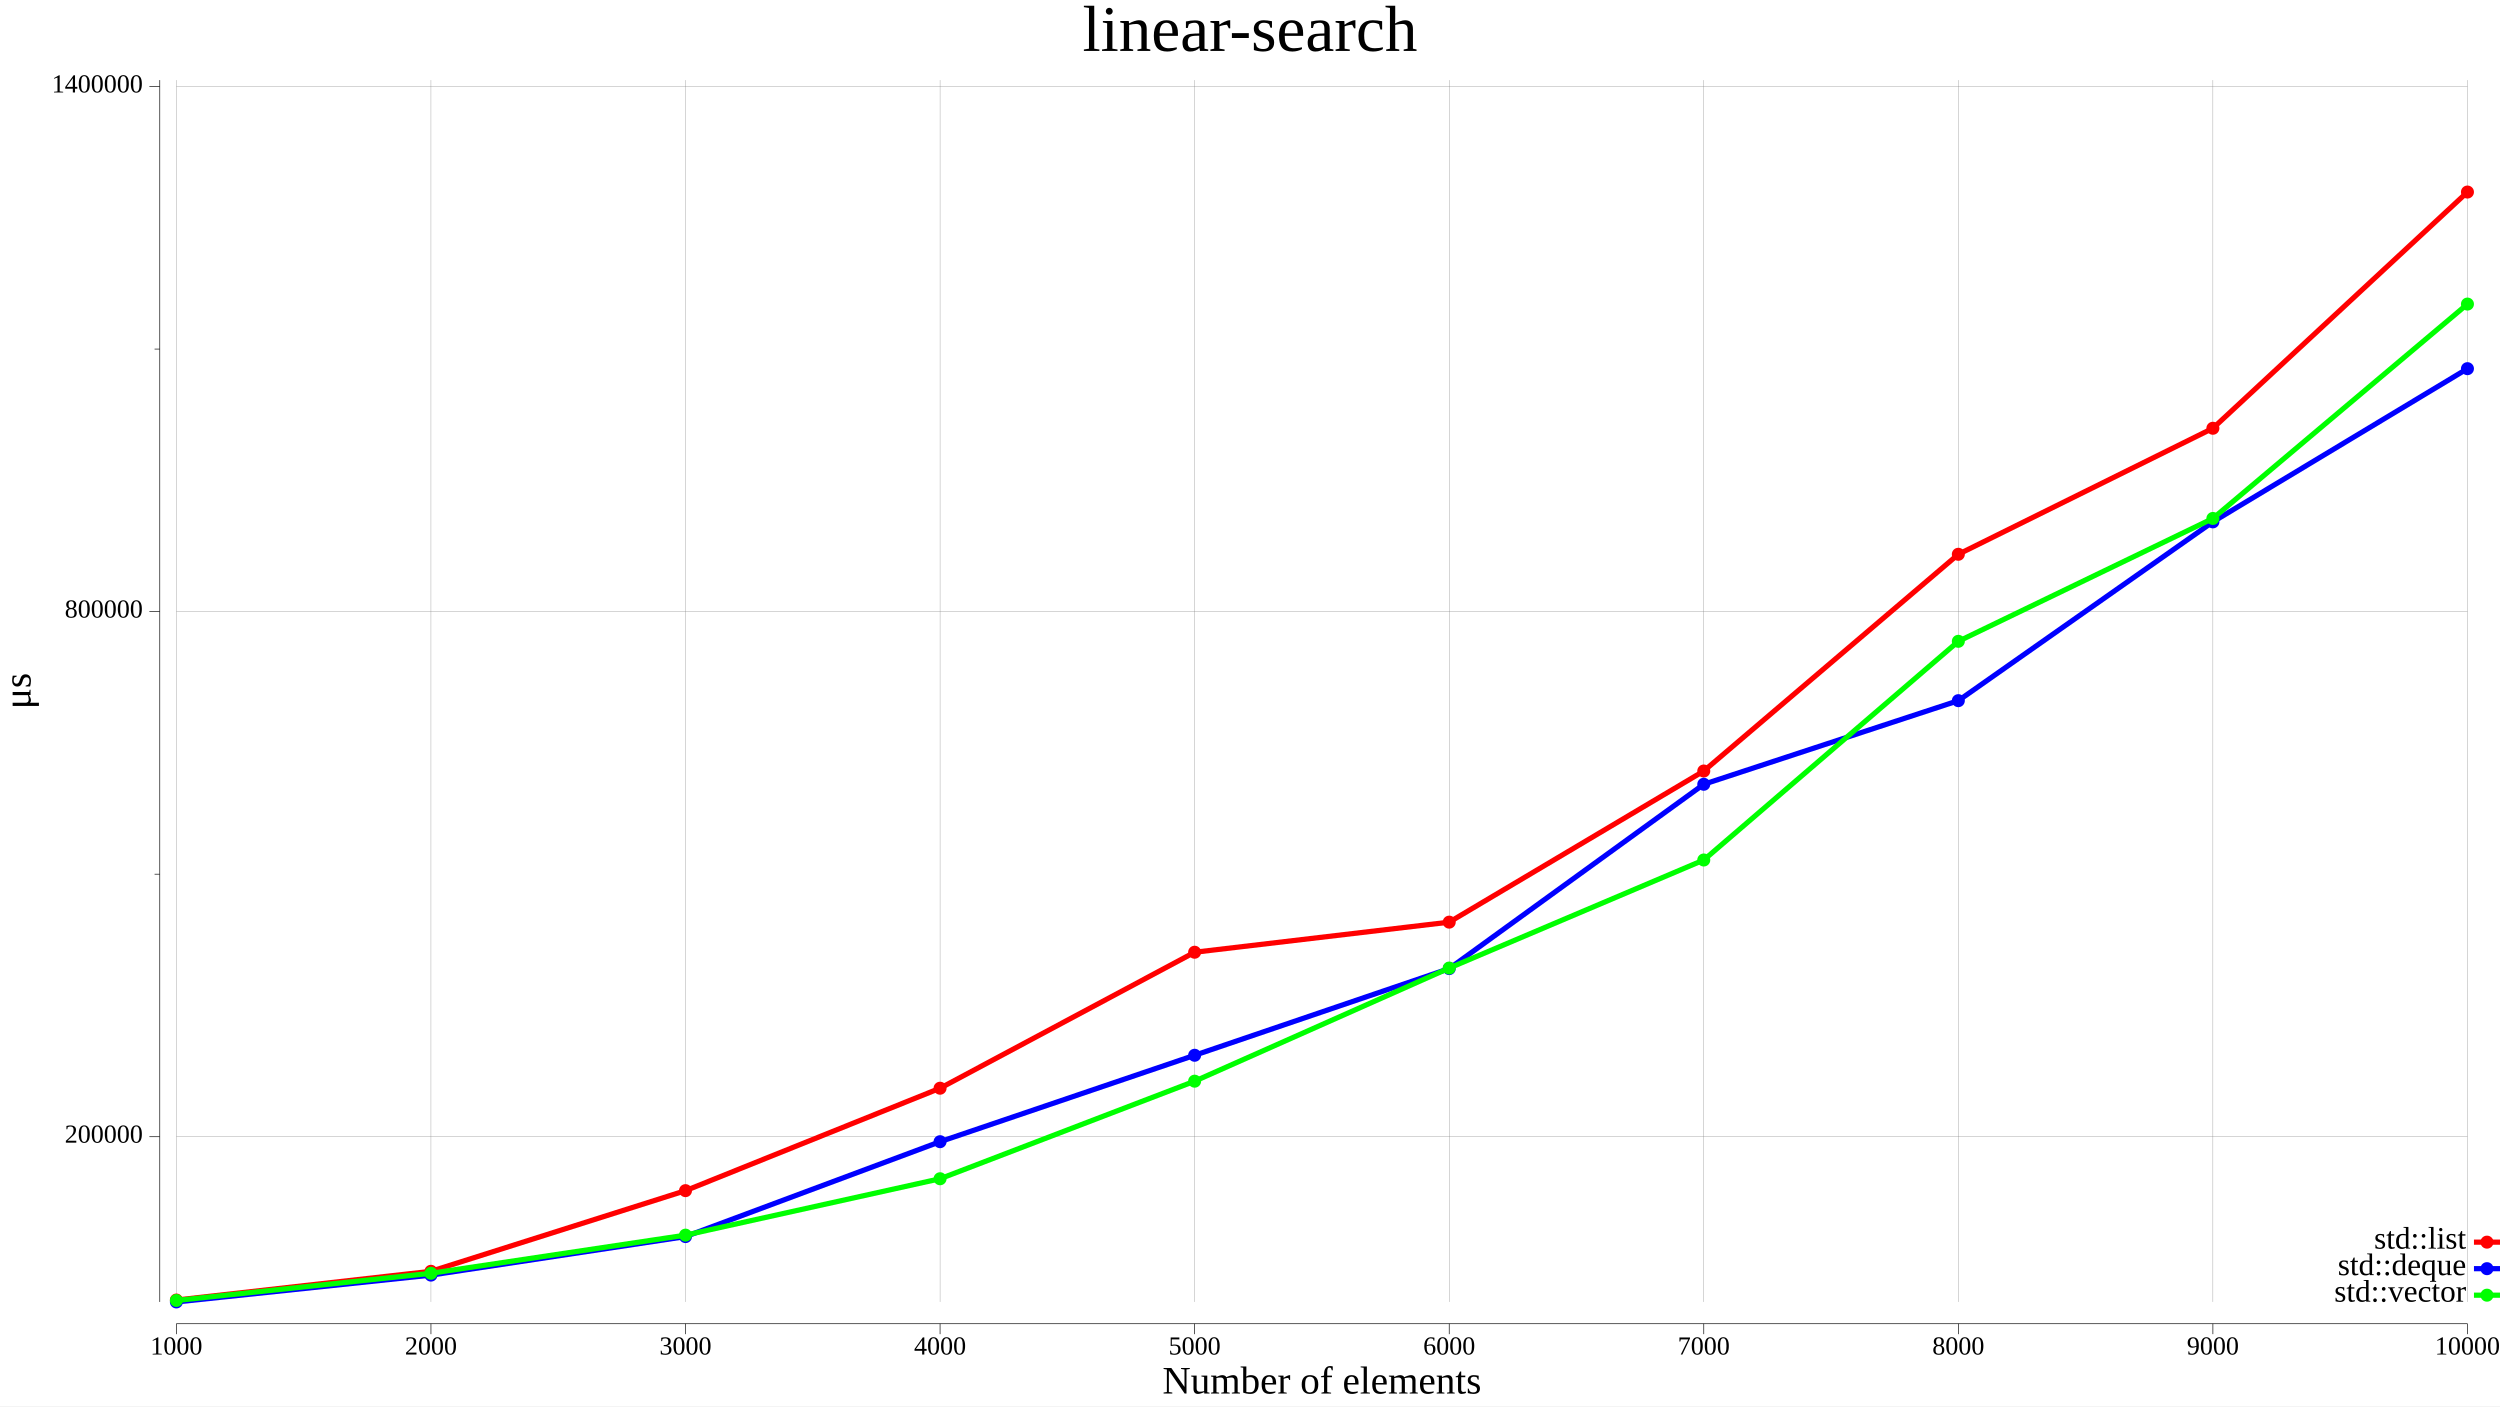
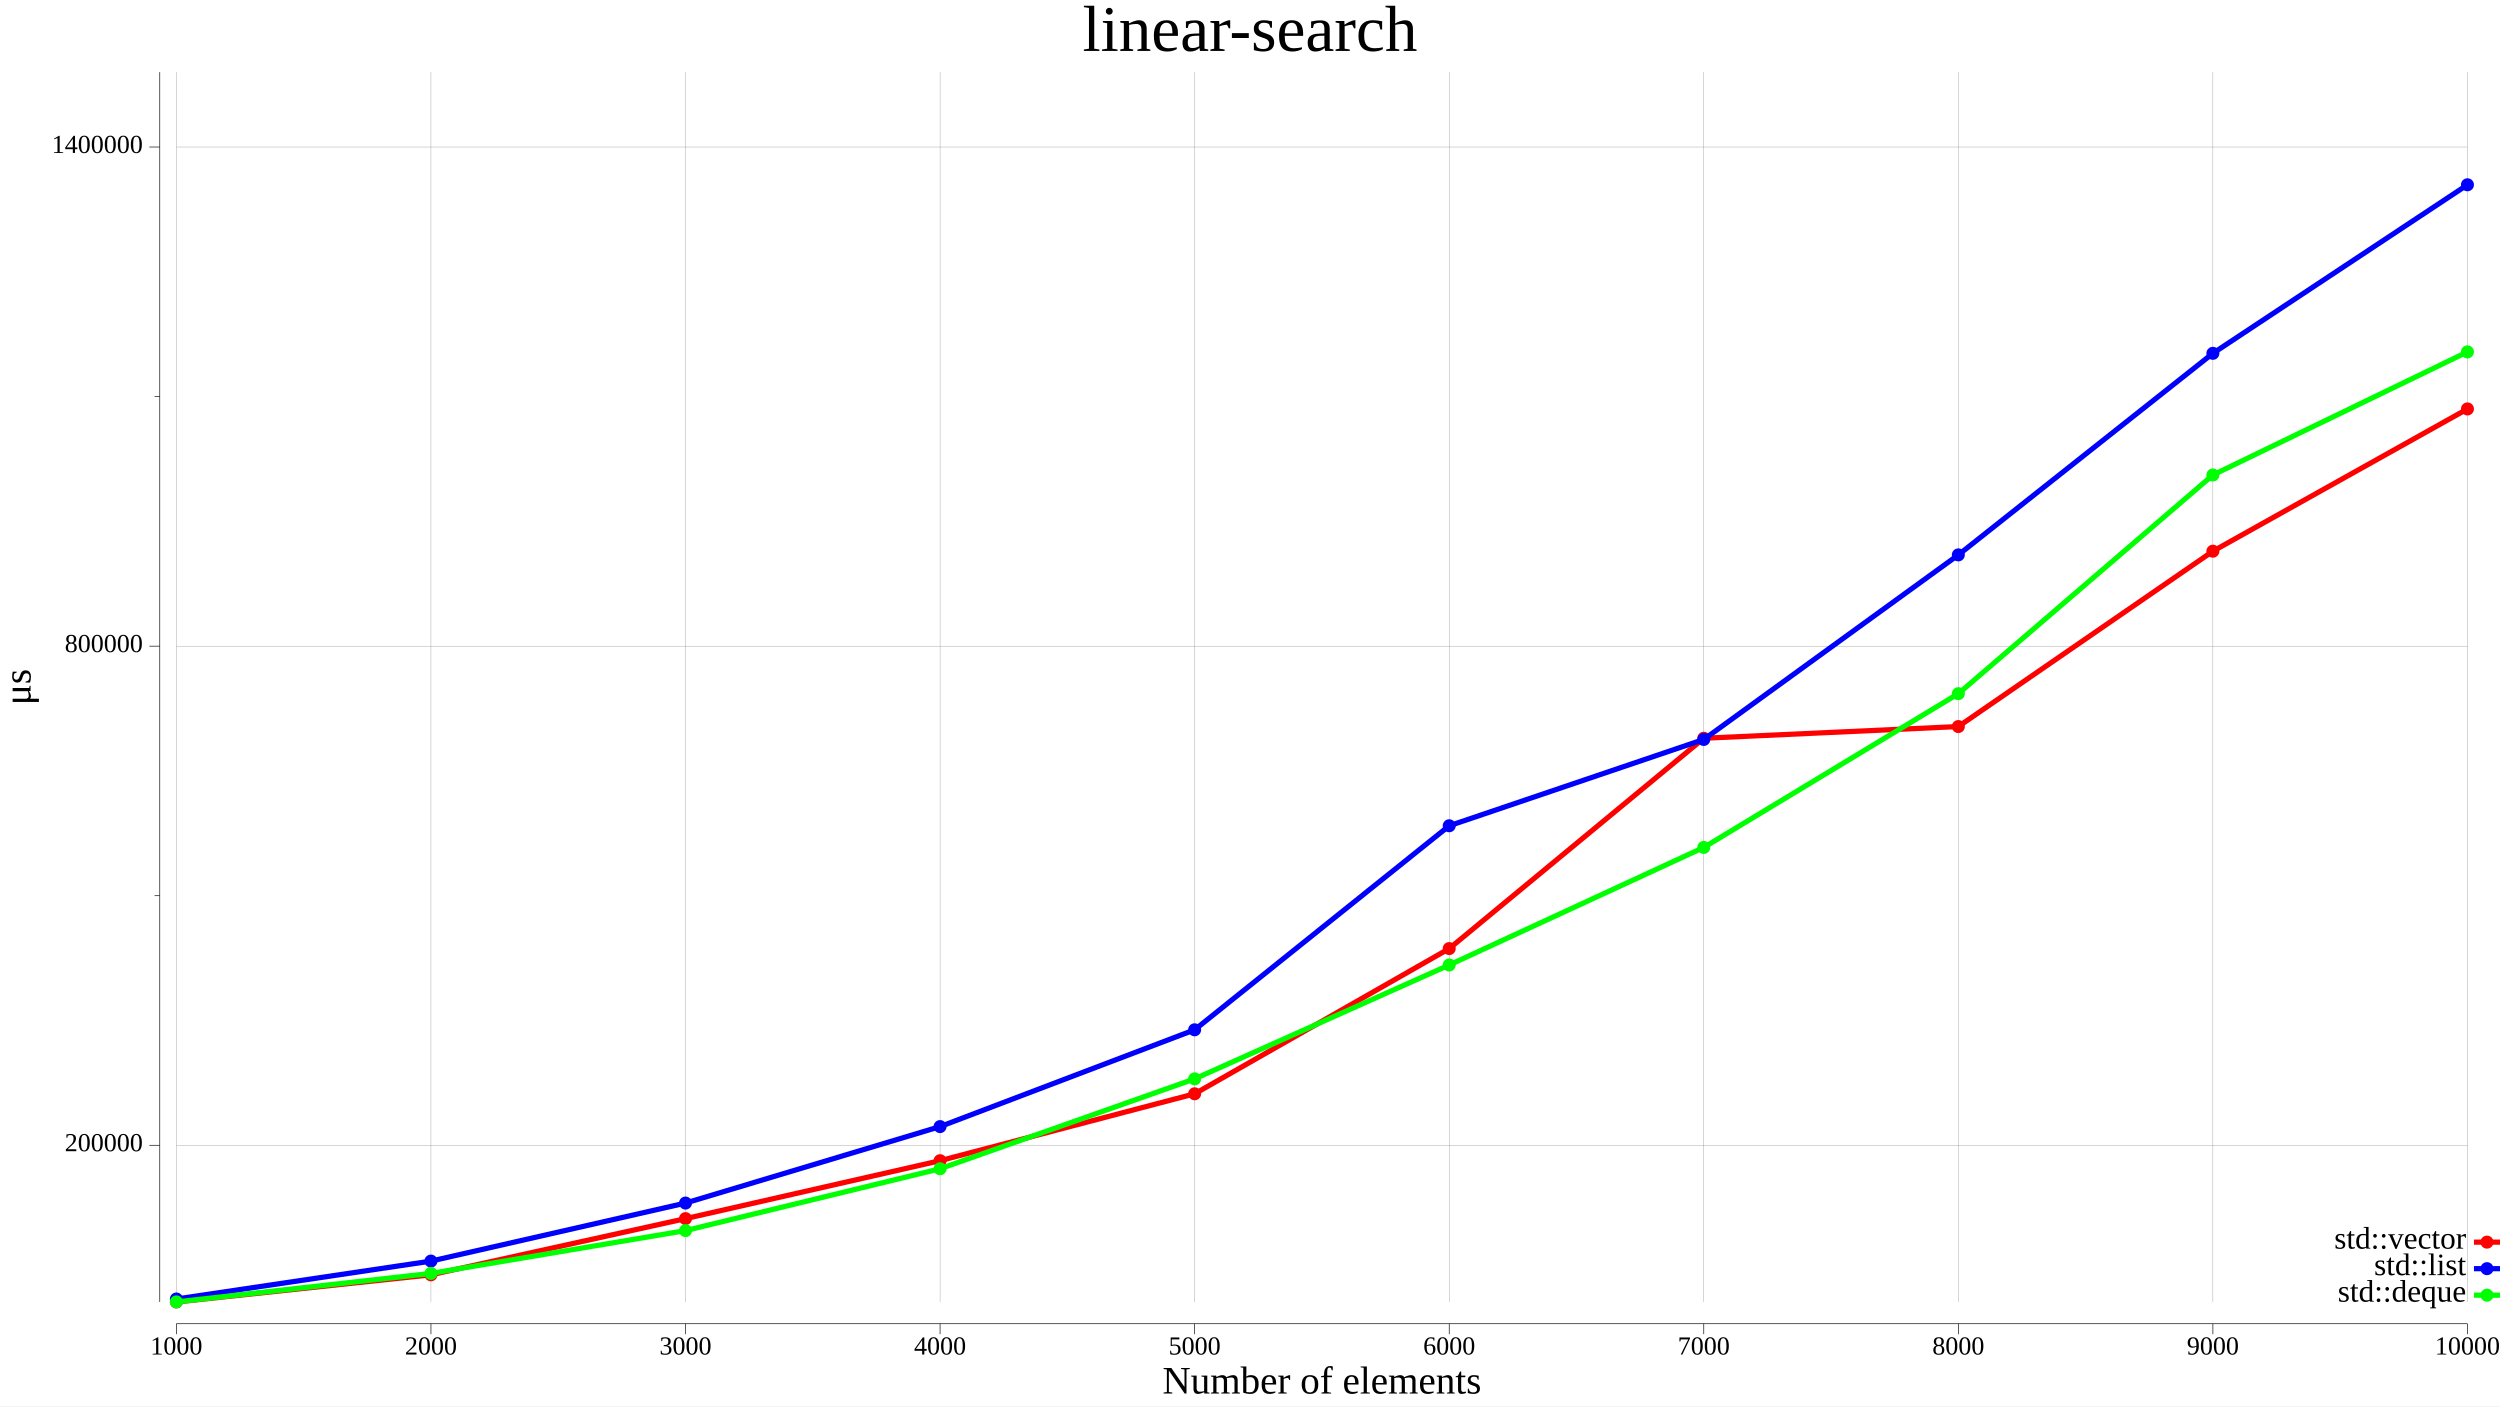
<svg xmlns="http://www.w3.org/2000/svg" width="1920pt" height="1080pt" viewBox="0 0 1920 1080">
  <g transform="scale(1, -1) translate(0, -1080)">
    <path d="M0,0L1920,0L1920,1080L0,1080Z" style="fill:#FFFFFF" />
    <text x="831.42" y="-1040.9" transform="scale(1, -1)" style="font-family:Liberation Serif;font-variant:normal;font-weight:normal;font-style:normal;font-size:50px">linear-search</text>
    <text x="892.77" y="-9.756" transform="scale(1, -1)" style="font-family:Liberation Serif;font-variant:normal;font-weight:normal;font-style:normal;font-size:30px">Number of elements</text>
    <text x="115.46" y="-39.727" transform="scale(1, -1)" style="font-family:Liberation Serif;font-variant:normal;font-weight:normal;font-style:normal;font-size:20px">1000</text>
    <text x="310.97" y="-39.727" transform="scale(1, -1)" style="font-family:Liberation Serif;font-variant:normal;font-weight:normal;font-style:normal;font-size:20px">2000</text>
    <text x="506.47" y="-39.727" transform="scale(1, -1)" style="font-family:Liberation Serif;font-variant:normal;font-weight:normal;font-style:normal;font-size:20px">3000</text>
    <text x="701.97" y="-39.727" transform="scale(1, -1)" style="font-family:Liberation Serif;font-variant:normal;font-weight:normal;font-style:normal;font-size:20px">4000</text>
    <text x="897.48" y="-39.727" transform="scale(1, -1)" style="font-family:Liberation Serif;font-variant:normal;font-weight:normal;font-style:normal;font-size:20px">5000</text>
    <text x="1093" y="-39.727" transform="scale(1, -1)" style="font-family:Liberation Serif;font-variant:normal;font-weight:normal;font-style:normal;font-size:20px">6000</text>
    <text x="1288.5" y="-39.727" transform="scale(1, -1)" style="font-family:Liberation Serif;font-variant:normal;font-weight:normal;font-style:normal;font-size:20px">7000</text>
    <text x="1484" y="-39.727" transform="scale(1, -1)" style="font-family:Liberation Serif;font-variant:normal;font-weight:normal;font-style:normal;font-size:20px">8000</text>
    <text x="1679.5" y="-39.727" transform="scale(1, -1)" style="font-family:Liberation Serif;font-variant:normal;font-weight:normal;font-style:normal;font-size:20px">9000</text>
    <text x="1870" y="-39.727" transform="scale(1, -1)" style="font-family:Liberation Serif;font-variant:normal;font-weight:normal;font-style:normal;font-size:20px">10000</text>
    <path d="M135.46,55.371L135.46,63.371" style="fill:none;stroke:#000000;stroke-width:0.5" />
    <path d="M330.97,55.371L330.97,63.371" style="fill:none;stroke:#000000;stroke-width:0.5" />
    <path d="M526.47,55.371L526.47,63.371" style="fill:none;stroke:#000000;stroke-width:0.5" />
    <path d="M721.97,55.371L721.97,63.371" style="fill:none;stroke:#000000;stroke-width:0.5" />
    <path d="M917.48,55.371L917.48,63.371" style="fill:none;stroke:#000000;stroke-width:0.5" />
    <path d="M1113,55.371L1113,63.371" style="fill:none;stroke:#000000;stroke-width:0.5" />
    <path d="M1308.5,55.371L1308.5,63.371" style="fill:none;stroke:#000000;stroke-width:0.5" />
    <path d="M1504,55.371L1504,63.371" style="fill:none;stroke:#000000;stroke-width:0.5" />
    <path d="M1699.5,55.371L1699.5,63.371" style="fill:none;stroke:#000000;stroke-width:0.5" />
    <path d="M1895,55.371L1895,63.371" style="fill:none;stroke:#000000;stroke-width:0.5" />
    <path d="M135.46,63.371L1895,63.371" style="fill:none;stroke:#000000;stroke-width:0.5" />
    <g transform="rotate(90)">
-       <text x="535.43" y="23.467" transform="scale(1, -1)" style="font-family:Liberation Serif;font-variant:normal;font-weight:normal;font-style:normal;font-size:30px">μs</text>
+       <text x="538.49" y="23.467" transform="scale(1, -1)" style="font-family:Liberation Serif;font-variant:normal;font-weight:normal;font-style:normal;font-size:30px">μs</text>
    </g>
-     <text x="49.712" y="-202.42" transform="scale(1, -1)" style="font-family:Liberation Serif;font-variant:normal;font-weight:normal;font-style:normal;font-size:20px">200000</text>
-     <text x="49.712" y="-605.7" transform="scale(1, -1)" style="font-family:Liberation Serif;font-variant:normal;font-weight:normal;font-style:normal;font-size:20px">800000</text>
-     <text x="39.712" y="-1009" transform="scale(1, -1)" style="font-family:Liberation Serif;font-variant:normal;font-weight:normal;font-style:normal;font-size:20px">1400000</text>
-     <path d="M114.71,206.99L122.71,206.99" style="fill:none;stroke:#000000;stroke-width:0.5" />
-     <path d="M114.71,610.27L122.71,610.27" style="fill:none;stroke:#000000;stroke-width:0.5" />
-     <path d="M114.71,1013.6L122.71,1013.6" style="fill:none;stroke:#000000;stroke-width:0.5" />
-     <path d="M118.71,408.63L122.71,408.63" style="fill:none;stroke:#000000;stroke-width:0.5" />
-     <path d="M118.71,811.91L122.71,811.91" style="fill:none;stroke:#000000;stroke-width:0.5" />
-     <path d="M122.71,80.11L122.71,1018.5" style="fill:none;stroke:#000000;stroke-width:0.5" />
-     <path d="M135.46,80.11L135.46,1018.5" style="fill:none;stroke:#808080;stroke-width:0.25" />
-     <path d="M330.97,80.11L330.97,1018.5" style="fill:none;stroke:#808080;stroke-width:0.25" />
-     <path d="M526.47,80.11L526.47,1018.5" style="fill:none;stroke:#808080;stroke-width:0.25" />
-     <path d="M721.97,80.11L721.97,1018.5" style="fill:none;stroke:#808080;stroke-width:0.25" />
-     <path d="M917.48,80.11L917.48,1018.5" style="fill:none;stroke:#808080;stroke-width:0.25" />
-     <path d="M1113,80.11L1113,1018.5" style="fill:none;stroke:#808080;stroke-width:0.25" />
-     <path d="M1308.5,80.11L1308.5,1018.5" style="fill:none;stroke:#808080;stroke-width:0.25" />
-     <path d="M1504,80.11L1504,1018.5" style="fill:none;stroke:#808080;stroke-width:0.25" />
-     <path d="M1699.5,80.11L1699.5,1018.5" style="fill:none;stroke:#808080;stroke-width:0.25" />
-     <path d="M1895,80.11L1895,1018.5" style="fill:none;stroke:#808080;stroke-width:0.25" />
-     <path d="M135.46,206.99L1895,206.99" style="fill:none;stroke:#808080;stroke-width:0.25" />
-     <path d="M135.46,610.27L1895,610.27" style="fill:none;stroke:#808080;stroke-width:0.25" />
-     <path d="M135.46,1013.6L1895,1013.6" style="fill:none;stroke:#808080;stroke-width:0.25" />
-     <path d="M135.46,81.576L330.97,103.63L526.47,165.58L721.97,244.25L917.48,348.68L1113,371.79L1308.5,487.86L1504,654.31L1699.5,751.09L1895,932.51" style="fill:none;stroke:#FF0000;stroke-width:4" />
-     <path d="M140.46,81.576A5,5 0 1 1 130.46,81.576A5,5 0 1 1 140.46,81.576Z" style="fill:#FF0000" />
-     <path d="M335.97,103.63A5,5 0 1 1 325.97,103.63A5,5 0 1 1 335.97,103.63Z" style="fill:#FF0000" />
-     <path d="M531.47,165.58A5,5 0 1 1 521.47,165.58A5,5 0 1 1 531.47,165.58Z" style="fill:#FF0000" />
-     <path d="M726.97,244.25A5,5 0 1 1 716.97,244.25A5,5 0 1 1 726.97,244.25Z" style="fill:#FF0000" />
-     <path d="M922.48,348.68A5,5 0 1 1 912.48,348.68A5,5 0 1 1 922.48,348.68Z" style="fill:#FF0000" />
-     <path d="M1118,371.79A5,5 0 1 1 1108,371.79A5,5 0 1 1 1118,371.79Z" style="fill:#FF0000" />
-     <path d="M1313.5,487.86A5,5 0 1 1 1303.5,487.86A5,5 0 1 1 1313.5,487.86Z" style="fill:#FF0000" />
-     <path d="M1509,654.31A5,5 0 1 1 1499,654.31A5,5 0 1 1 1509,654.31Z" style="fill:#FF0000" />
-     <path d="M1704.5,751.09A5,5 0 1 1 1694.5,751.09A5,5 0 1 1 1704.5,751.09Z" style="fill:#FF0000" />
-     <path d="M1900,932.51A5,5 0 1 1 1890,932.51A5,5 0 1 1 1900,932.51Z" style="fill:#FF0000" />
-     <path d="M135.46,80.11L330.97,100.72L526.47,130.3L721.97,203.18L917.48,269.55L1113,336.12L1308.5,477.68L1504,541.89L1699.5,679.21L1895,796.86" style="fill:none;stroke:#0000FF;stroke-width:4" />
-     <path d="M140.46,80.11A5,5 0 1 1 130.46,80.11A5,5 0 1 1 140.46,80.11Z" style="fill:#0000FF" />
-     <path d="M335.97,100.72A5,5 0 1 1 325.97,100.72A5,5 0 1 1 335.97,100.72Z" style="fill:#0000FF" />
-     <path d="M531.47,130.3A5,5 0 1 1 521.47,130.3A5,5 0 1 1 531.47,130.3Z" style="fill:#0000FF" />
-     <path d="M726.97,203.18A5,5 0 1 1 716.97,203.18A5,5 0 1 1 726.97,203.18Z" style="fill:#0000FF" />
-     <path d="M922.48,269.55A5,5 0 1 1 912.48,269.55A5,5 0 1 1 922.48,269.55Z" style="fill:#0000FF" />
-     <path d="M1118,336.12A5,5 0 1 1 1108,336.12A5,5 0 1 1 1118,336.12Z" style="fill:#0000FF" />
-     <path d="M1313.5,477.68A5,5 0 1 1 1303.5,477.68A5,5 0 1 1 1313.5,477.68Z" style="fill:#0000FF" />
-     <path d="M1509,541.89A5,5 0 1 1 1499,541.89A5,5 0 1 1 1509,541.89Z" style="fill:#0000FF" />
-     <path d="M1704.5,679.21A5,5 0 1 1 1694.5,679.21A5,5 0 1 1 1704.5,679.21Z" style="fill:#0000FF" />
-     <path d="M1900,796.86A5,5 0 1 1 1890,796.86A5,5 0 1 1 1900,796.86Z" style="fill:#0000FF" />
-     <path d="M135.46,81.24L330.97,102.12L526.47,131.41L721.97,174.72L917.48,249.65L1113,336.53L1308.5,419.52L1504,587.47L1699.5,681.83L1895,846.47" style="fill:none;stroke:#00FF00;stroke-width:4" />
-     <path d="M140.46,81.24A5,5 0 1 1 130.46,81.24A5,5 0 1 1 140.46,81.24Z" style="fill:#00FF00" />
-     <path d="M335.97,102.12A5,5 0 1 1 325.97,102.12A5,5 0 1 1 335.97,102.12Z" style="fill:#00FF00" />
-     <path d="M531.47,131.41A5,5 0 1 1 521.47,131.41A5,5 0 1 1 531.47,131.41Z" style="fill:#00FF00" />
-     <path d="M726.97,174.72A5,5 0 1 1 716.97,174.72A5,5 0 1 1 726.97,174.72Z" style="fill:#00FF00" />
-     <path d="M922.48,249.65A5,5 0 1 1 912.48,249.65A5,5 0 1 1 922.48,249.65Z" style="fill:#00FF00" />
-     <path d="M1118,336.53A5,5 0 1 1 1108,336.53A5,5 0 1 1 1118,336.53Z" style="fill:#00FF00" />
-     <path d="M1313.5,419.52A5,5 0 1 1 1303.5,419.52A5,5 0 1 1 1313.5,419.52Z" style="fill:#00FF00" />
-     <path d="M1509,587.47A5,5 0 1 1 1499,587.47A5,5 0 1 1 1509,587.47Z" style="fill:#00FF00" />
-     <path d="M1704.5,681.83A5,5 0 1 1 1694.5,681.83A5,5 0 1 1 1704.5,681.83Z" style="fill:#00FF00" />
-     <path d="M1900,846.47A5,5 0 1 1 1890,846.47A5,5 0 1 1 1900,846.47Z" style="fill:#00FF00" />
+     <text x="49.712" y="-195.86" transform="scale(1, -1)" style="font-family:Liberation Serif;font-variant:normal;font-weight:normal;font-style:normal;font-size:20px">200000</text>
+     <text x="49.712" y="-579.19" transform="scale(1, -1)" style="font-family:Liberation Serif;font-variant:normal;font-weight:normal;font-style:normal;font-size:20px">800000</text>
+     <text x="39.712" y="-962.52" transform="scale(1, -1)" style="font-family:Liberation Serif;font-variant:normal;font-weight:normal;font-style:normal;font-size:20px">1400000</text>
+     <path d="M114.71,200.43L122.71,200.43" style="fill:none;stroke:#000000;stroke-width:0.5" />
+     <path d="M114.71,583.76L122.71,583.76" style="fill:none;stroke:#000000;stroke-width:0.5" />
+     <path d="M114.71,967.09L122.71,967.09" style="fill:none;stroke:#000000;stroke-width:0.5" />
+     <path d="M118.71,392.09L122.71,392.09" style="fill:none;stroke:#000000;stroke-width:0.5" />
+     <path d="M118.71,775.43L122.71,775.43" style="fill:none;stroke:#000000;stroke-width:0.5" />
+     <path d="M122.71,80.11L122.71,1024.6" style="fill:none;stroke:#000000;stroke-width:0.5" />
+     <path d="M135.46,80.11L135.46,1024.6" style="fill:none;stroke:#808080;stroke-width:0.25" />
+     <path d="M330.97,80.11L330.97,1024.6" style="fill:none;stroke:#808080;stroke-width:0.25" />
+     <path d="M526.47,80.11L526.47,1024.6" style="fill:none;stroke:#808080;stroke-width:0.25" />
+     <path d="M721.97,80.11L721.97,1024.6" style="fill:none;stroke:#808080;stroke-width:0.25" />
+     <path d="M917.48,80.11L917.48,1024.6" style="fill:none;stroke:#808080;stroke-width:0.25" />
+     <path d="M1113,80.11L1113,1024.6" style="fill:none;stroke:#808080;stroke-width:0.25" />
+     <path d="M1308.5,80.11L1308.5,1024.6" style="fill:none;stroke:#808080;stroke-width:0.25" />
+     <path d="M1504,80.11L1504,1024.6" style="fill:none;stroke:#808080;stroke-width:0.25" />
+     <path d="M1699.5,80.11L1699.5,1024.6" style="fill:none;stroke:#808080;stroke-width:0.25" />
+     <path d="M1895,80.11L1895,1024.6" style="fill:none;stroke:#808080;stroke-width:0.25" />
+     <path d="M135.46,200.43L1895,200.43" style="fill:none;stroke:#808080;stroke-width:0.25" />
+     <path d="M135.46,583.76L1895,583.76" style="fill:none;stroke:#808080;stroke-width:0.25" />
+     <path d="M135.46,967.09L1895,967.09" style="fill:none;stroke:#808080;stroke-width:0.25" />
+     <path d="M135.46,80.11L330.97,100.95L526.47,144.1L721.97,188.6L917.48,239.96L1113,351.49L1308.5,513.03L1504,522.01L1699.5,656.68L1895,765.93" style="fill:none;stroke:#FF0000;stroke-width:4" />
+     <path d="M140.46,80.11A5,5 0 1 1 130.46,80.11A5,5 0 1 1 140.46,80.11Z" style="fill:#FF0000" />
+     <path d="M335.97,100.95A5,5 0 1 1 325.97,100.95A5,5 0 1 1 335.97,100.95Z" style="fill:#FF0000" />
+     <path d="M531.47,144.1A5,5 0 1 1 521.47,144.1A5,5 0 1 1 531.47,144.1Z" style="fill:#FF0000" />
+     <path d="M726.97,188.6A5,5 0 1 1 716.97,188.6A5,5 0 1 1 726.97,188.6Z" style="fill:#FF0000" />
+     <path d="M922.48,239.96A5,5 0 1 1 912.48,239.96A5,5 0 1 1 922.48,239.96Z" style="fill:#FF0000" />
+     <path d="M1118,351.49A5,5 0 1 1 1108,351.49A5,5 0 1 1 1118,351.49Z" style="fill:#FF0000" />
+     <path d="M1313.5,513.03A5,5 0 1 1 1303.5,513.03A5,5 0 1 1 1313.5,513.03Z" style="fill:#FF0000" />
+     <path d="M1509,522.01A5,5 0 1 1 1499,522.01A5,5 0 1 1 1509,522.01Z" style="fill:#FF0000" />
+     <path d="M1704.5,656.68A5,5 0 1 1 1694.5,656.68A5,5 0 1 1 1704.5,656.68Z" style="fill:#FF0000" />
+     <path d="M1900,765.93A5,5 0 1 1 1890,765.93A5,5 0 1 1 1900,765.93Z" style="fill:#FF0000" />
+     <path d="M135.46,82.368L330.97,111.48L526.47,156.05L721.97,214.78L917.48,289.11L1113,445.81L1308.5,512.1L1504,653.85L1699.5,808.64L1895,938.09" style="fill:none;stroke:#0000FF;stroke-width:4" />
+     <path d="M140.46,82.368A5,5 0 1 1 130.46,82.368A5,5 0 1 1 140.46,82.368Z" style="fill:#0000FF" />
+     <path d="M335.97,111.48A5,5 0 1 1 325.97,111.48A5,5 0 1 1 335.97,111.48Z" style="fill:#0000FF" />
+     <path d="M531.47,156.05A5,5 0 1 1 521.47,156.05A5,5 0 1 1 531.47,156.05Z" style="fill:#0000FF" />
+     <path d="M726.97,214.78A5,5 0 1 1 716.97,214.78A5,5 0 1 1 726.97,214.78Z" style="fill:#0000FF" />
+     <path d="M922.48,289.11A5,5 0 1 1 912.48,289.11A5,5 0 1 1 922.48,289.11Z" style="fill:#0000FF" />
+     <path d="M1118,445.81A5,5 0 1 1 1108,445.81A5,5 0 1 1 1118,445.81Z" style="fill:#0000FF" />
+     <path d="M1313.5,512.1A5,5 0 1 1 1303.5,512.1A5,5 0 1 1 1313.5,512.1Z" style="fill:#0000FF" />
+     <path d="M1509,653.85A5,5 0 1 1 1499,653.85A5,5 0 1 1 1509,653.85Z" style="fill:#0000FF" />
+     <path d="M1704.5,808.64A5,5 0 1 1 1694.5,808.64A5,5 0 1 1 1704.5,808.64Z" style="fill:#0000FF" />
+     <path d="M1900,938.09A5,5 0 1 1 1890,938.09A5,5 0 1 1 1900,938.09Z" style="fill:#0000FF" />
+     <path d="M135.46,80.146L330.97,102.02L526.47,134.9L721.97,182.4L917.48,251.44L1113,338.89L1308.5,429.17L1504,547.27L1699.5,715.22L1895,809.75" style="fill:none;stroke:#00FF00;stroke-width:4" />
+     <path d="M140.46,80.146A5,5 0 1 1 130.46,80.146A5,5 0 1 1 140.46,80.146Z" style="fill:#00FF00" />
+     <path d="M335.97,102.02A5,5 0 1 1 325.97,102.02A5,5 0 1 1 335.97,102.02Z" style="fill:#00FF00" />
+     <path d="M531.47,134.9A5,5 0 1 1 521.47,134.9A5,5 0 1 1 531.47,134.9Z" style="fill:#00FF00" />
+     <path d="M726.97,182.4A5,5 0 1 1 716.97,182.4A5,5 0 1 1 726.97,182.4Z" style="fill:#00FF00" />
+     <path d="M922.48,251.44A5,5 0 1 1 912.48,251.44A5,5 0 1 1 922.48,251.44Z" style="fill:#00FF00" />
+     <path d="M1118,338.89A5,5 0 1 1 1108,338.89A5,5 0 1 1 1118,338.89Z" style="fill:#00FF00" />
+     <path d="M1313.5,429.17A5,5 0 1 1 1303.5,429.17A5,5 0 1 1 1313.5,429.17Z" style="fill:#00FF00" />
+     <path d="M1509,547.27A5,5 0 1 1 1499,547.27A5,5 0 1 1 1509,547.27Z" style="fill:#00FF00" />
+     <path d="M1704.5,715.22A5,5 0 1 1 1694.5,715.22A5,5 0 1 1 1704.5,715.22Z" style="fill:#00FF00" />
+     <path d="M1900,809.75A5,5 0 1 1 1890,809.75A5,5 0 1 1 1900,809.75Z" style="fill:#00FF00" />
    <path d="M1900,126.03L1920,126.03" style="fill:none;stroke:#FF0000;stroke-width:4" />
    <path d="M1915,126.03A5,5 0 1 1 1905,126.03A5,5 0 1 1 1915,126.03Z" style="fill:#FF0000" />
-     <text x="1823.3" y="-121.05" transform="scale(1, -1)" style="font-family:Liberation Serif;font-variant:normal;font-weight:normal;font-style:normal;font-size:24px">std::list</text>
+     <text x="1792.7" y="-121.05" transform="scale(1, -1)" style="font-family:Liberation Serif;font-variant:normal;font-weight:normal;font-style:normal;font-size:24px">std::vector</text>
    <path d="M1900,105.66L1920,105.66" style="fill:none;stroke:#0000FF;stroke-width:4" />
    <path d="M1915,105.66A5,5 0 1 1 1905,105.66A5,5 0 1 1 1915,105.66Z" style="fill:#0000FF" />
-     <text x="1795.4" y="-100.69" transform="scale(1, -1)" style="font-family:Liberation Serif;font-variant:normal;font-weight:normal;font-style:normal;font-size:24px">std::deque</text>
+     <text x="1823.3" y="-100.69" transform="scale(1, -1)" style="font-family:Liberation Serif;font-variant:normal;font-weight:normal;font-style:normal;font-size:24px">std::list</text>
    <path d="M1900,85.294L1920,85.294" style="fill:none;stroke:#00FF00;stroke-width:4" />
    <path d="M1915,85.294A5,5 0 1 1 1905,85.294A5,5 0 1 1 1915,85.294Z" style="fill:#00FF00" />
-     <text x="1792.7" y="-80.319" transform="scale(1, -1)" style="font-family:Liberation Serif;font-variant:normal;font-weight:normal;font-style:normal;font-size:24px">std::vector</text>
+     <text x="1795.4" y="-80.319" transform="scale(1, -1)" style="font-family:Liberation Serif;font-variant:normal;font-weight:normal;font-style:normal;font-size:24px">std::deque</text>
  </g>
</svg>
